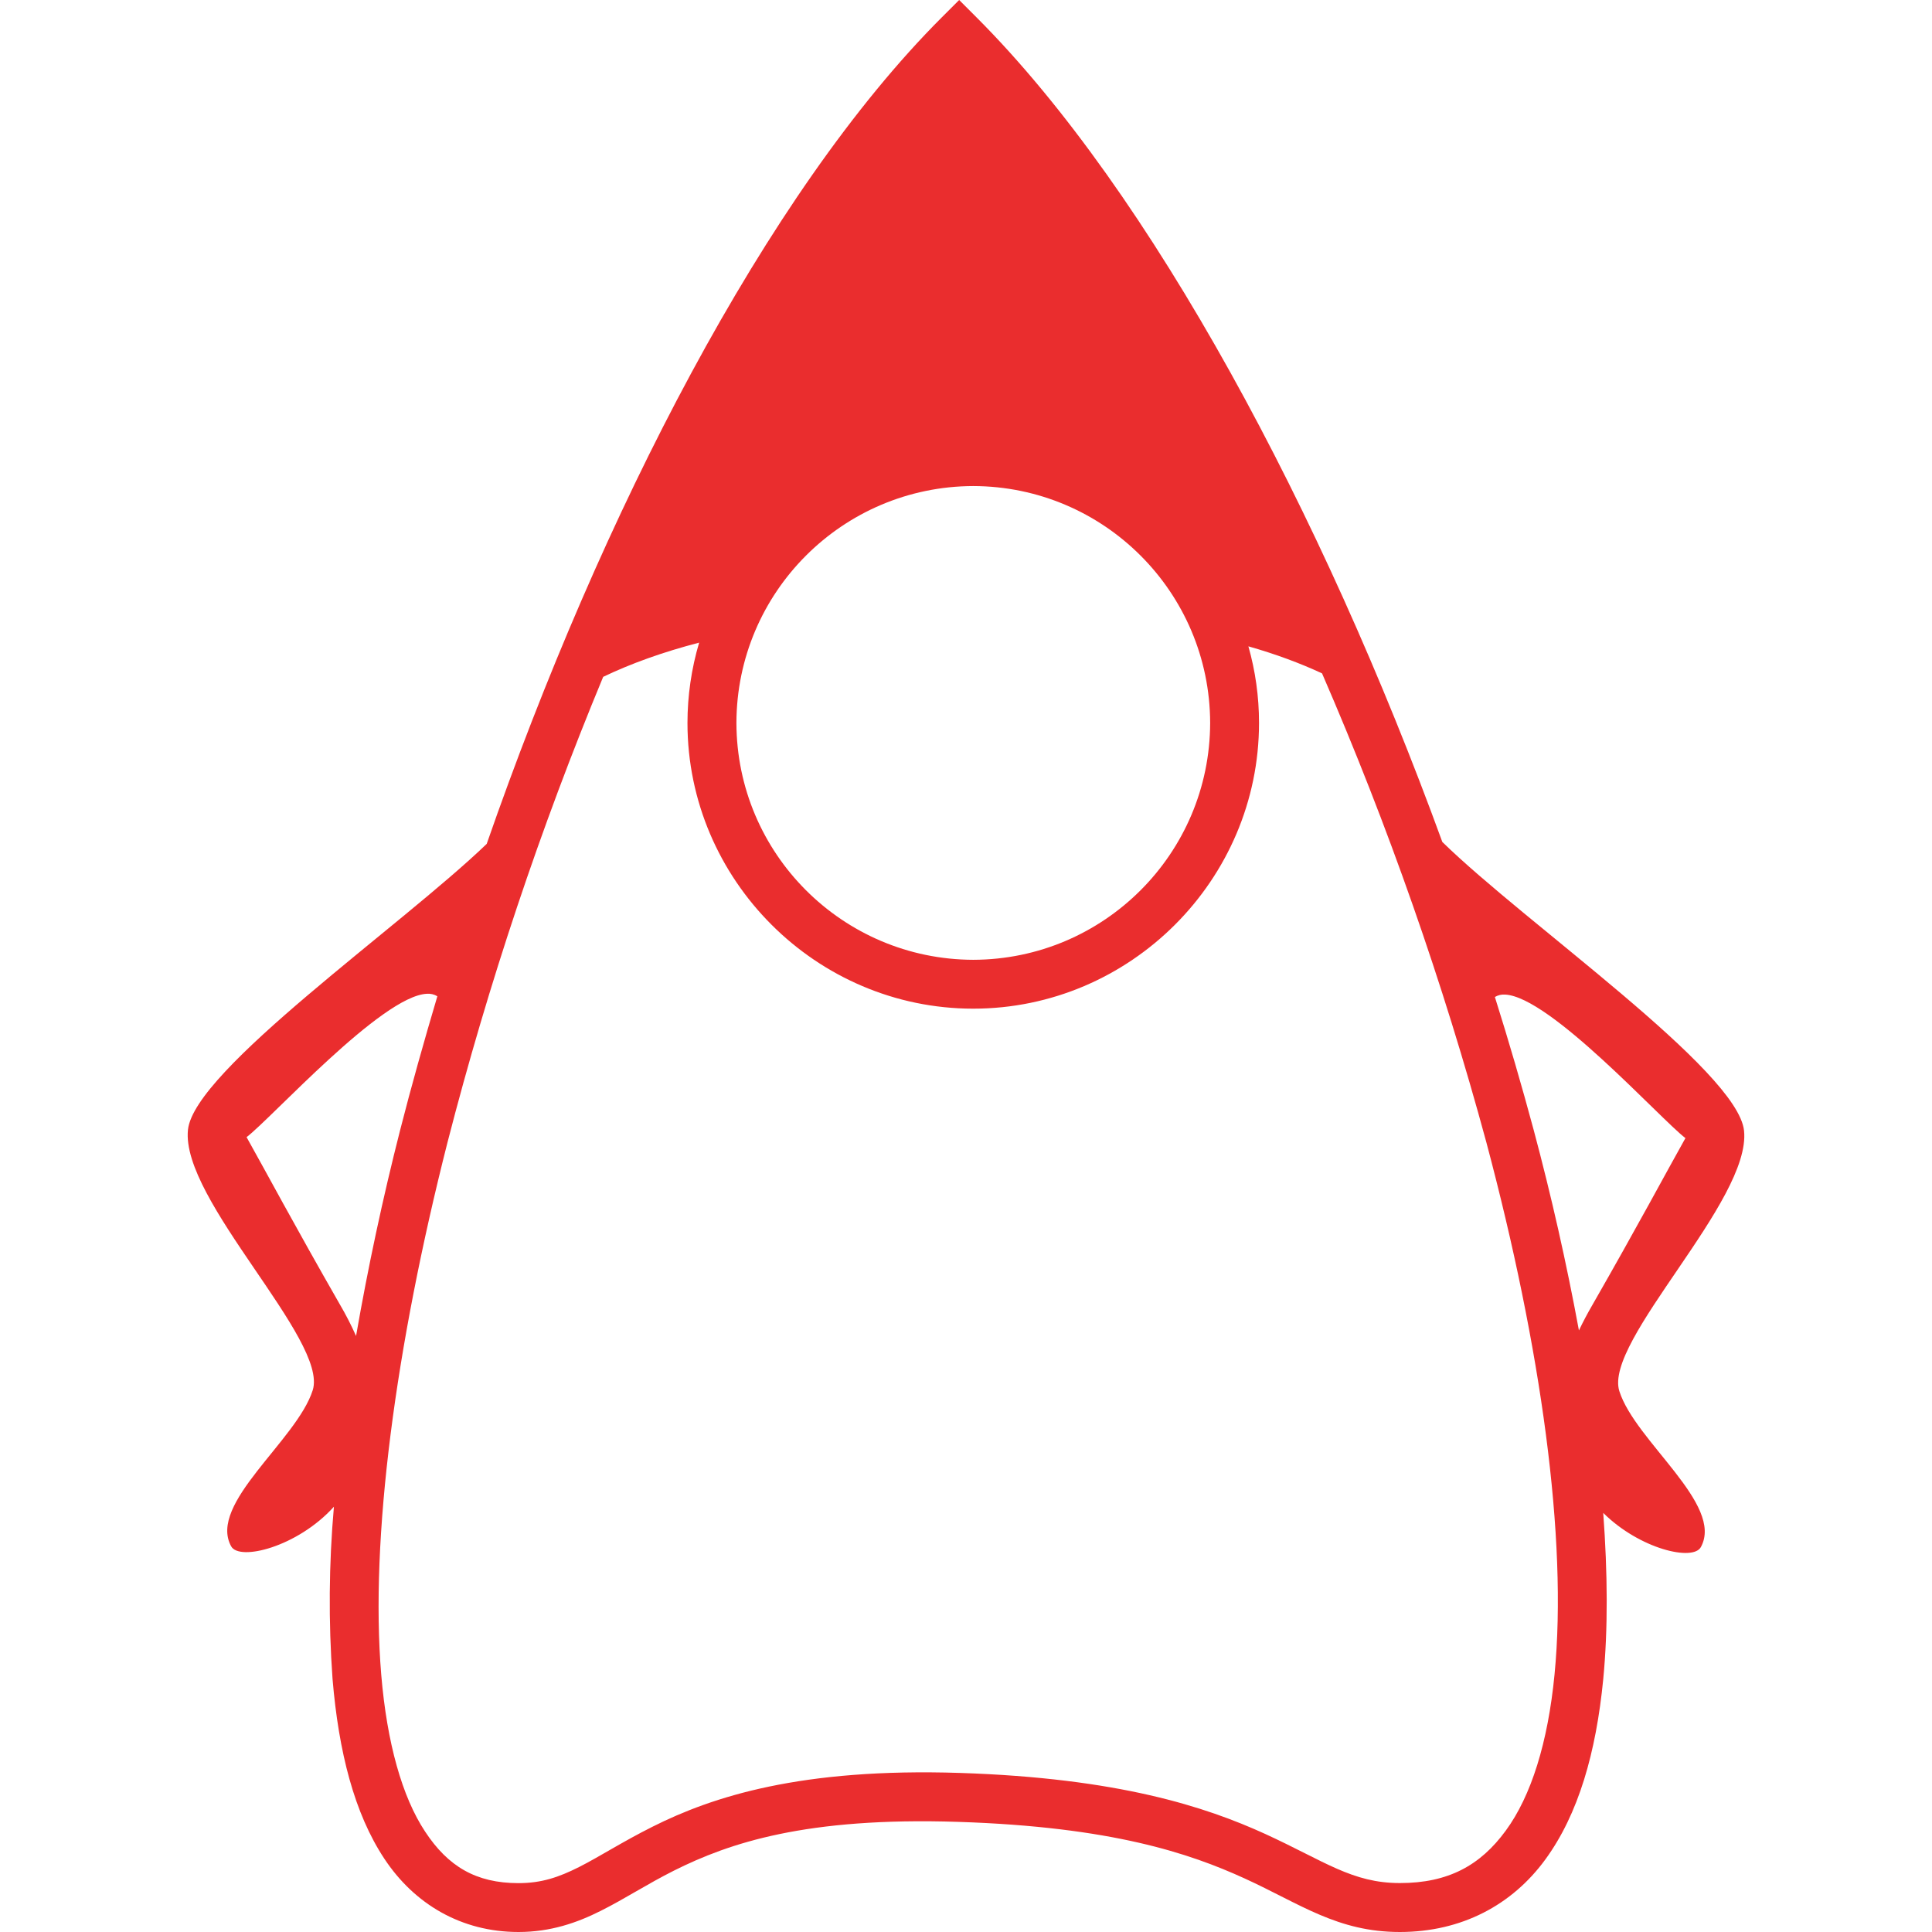
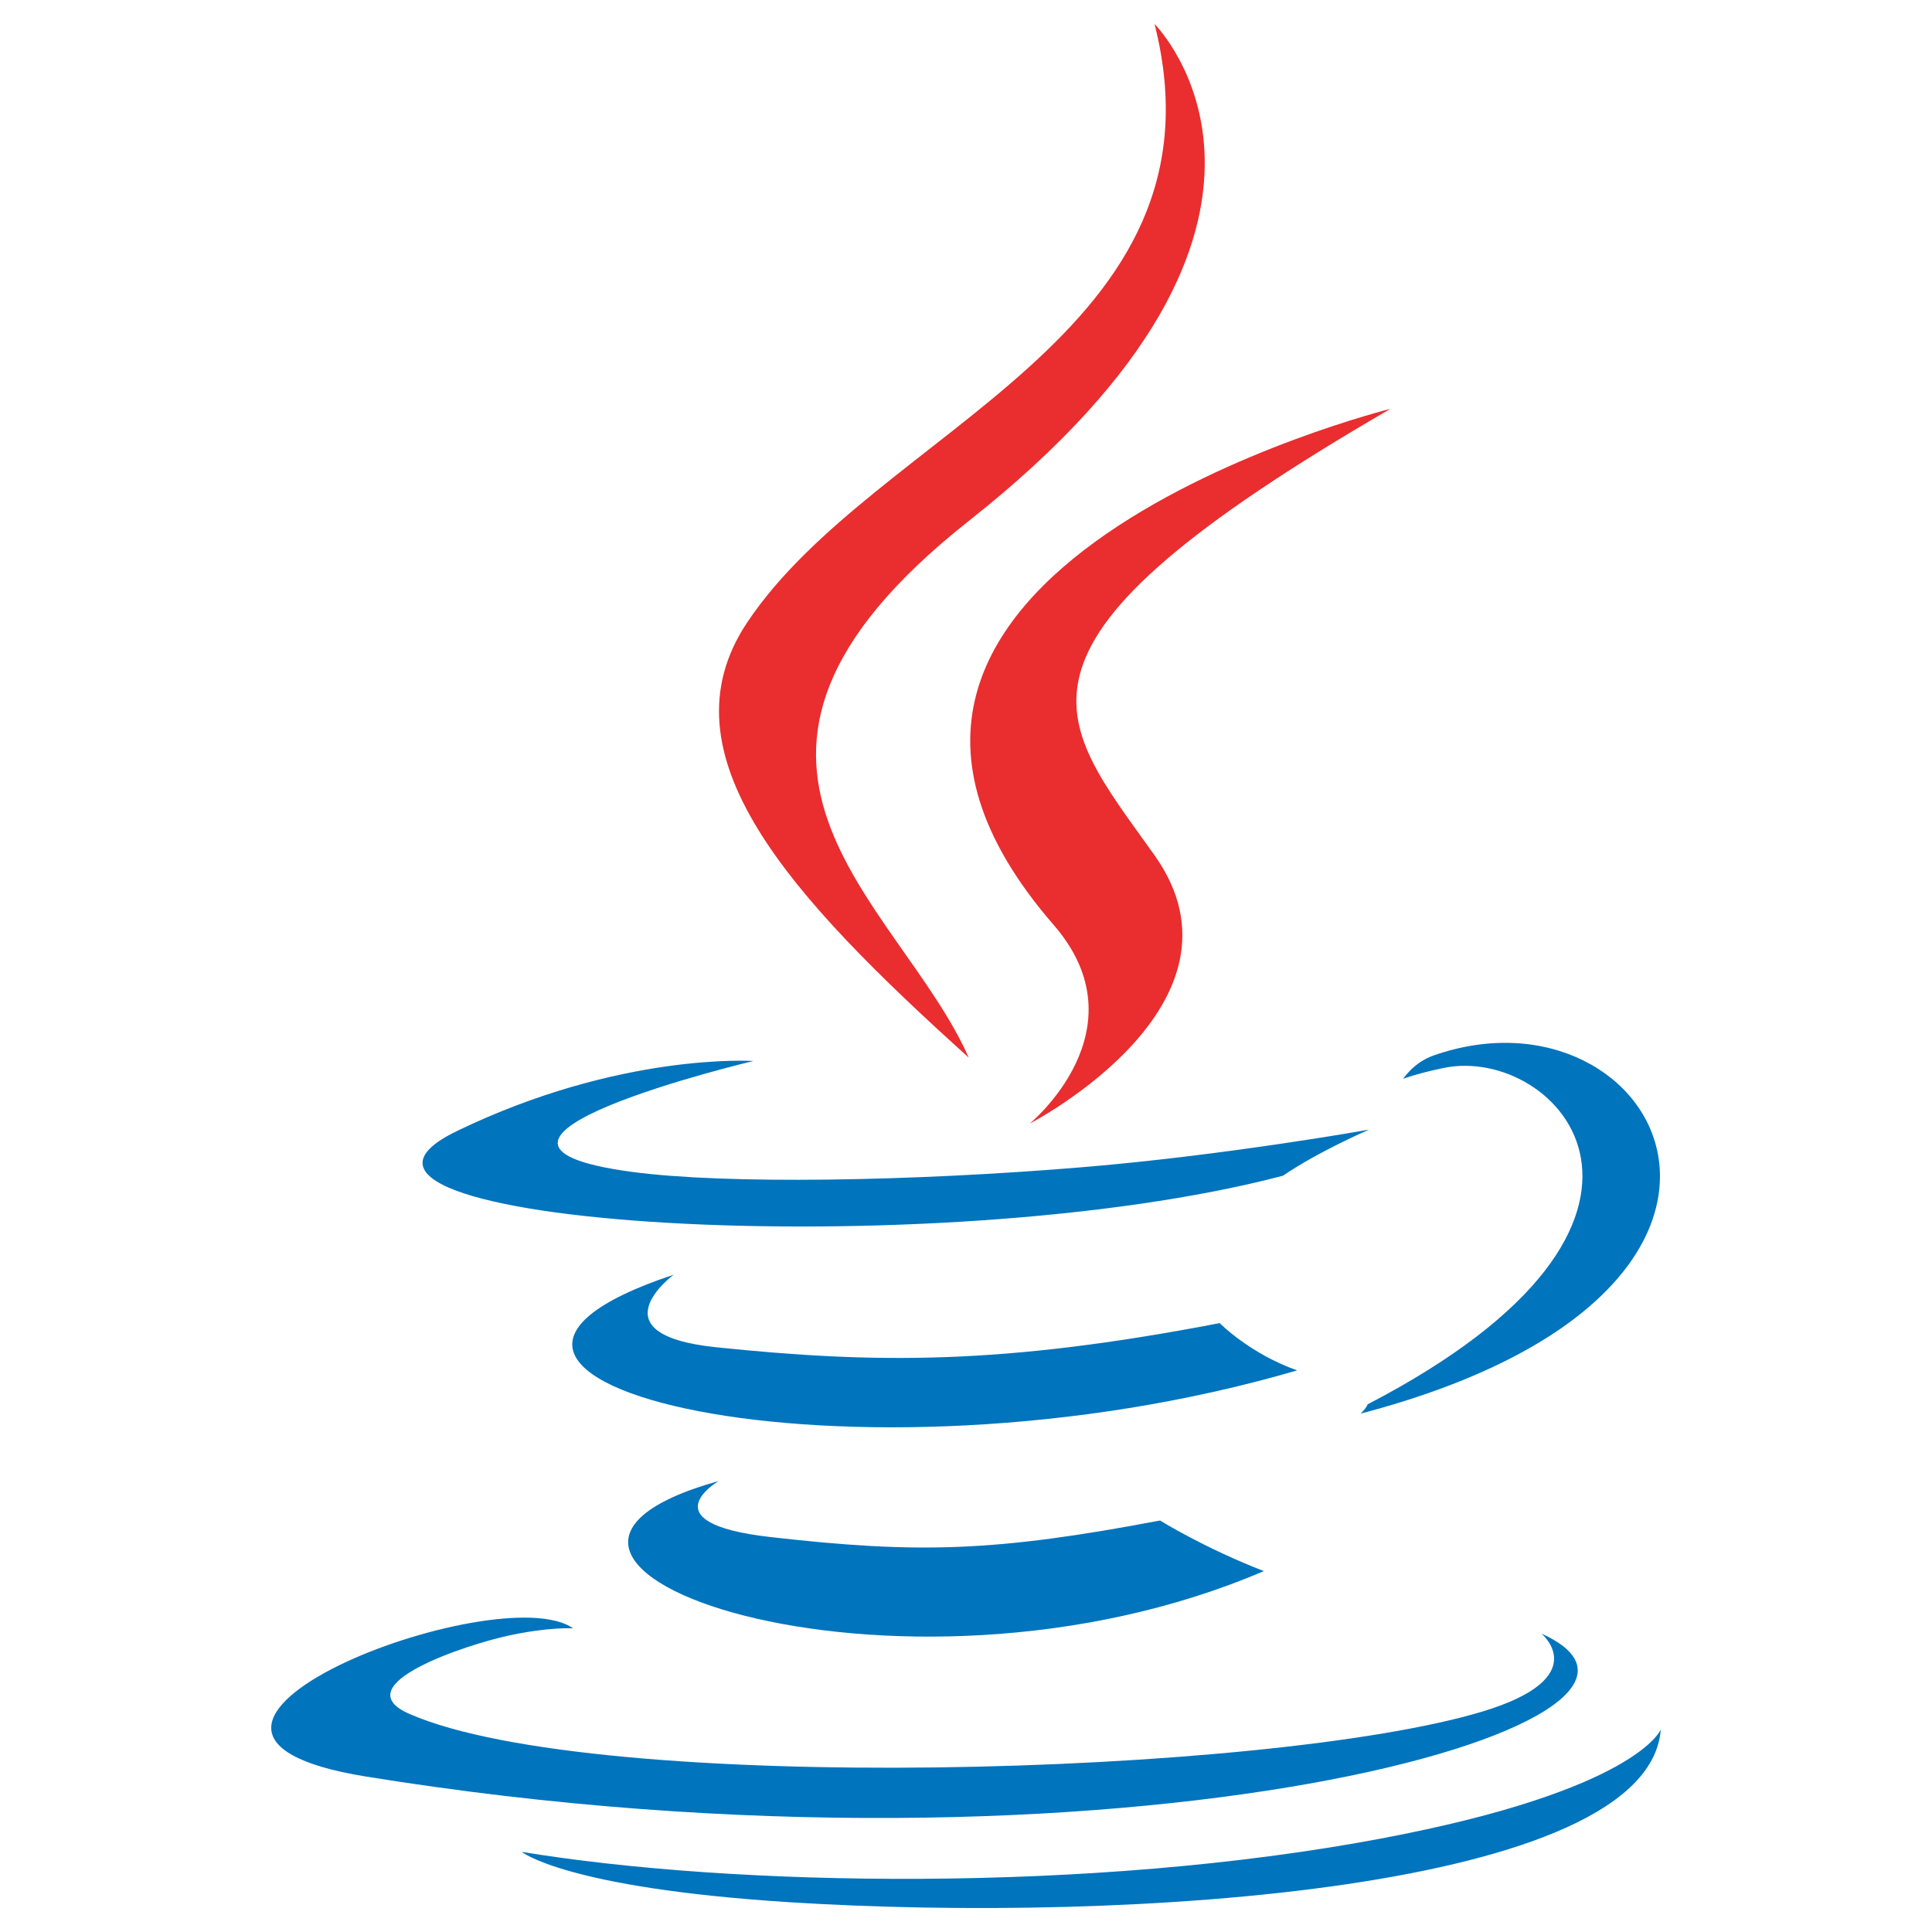
- <svg xmlns="http://www.w3.org/2000/svg" role="img" viewBox="0 0 24 24">
-   <path fill="#EA2D2E" d="M11.915 0 11.7.215C9.515 2.4 7.47 6.39 6.046 10.483c-1.064 1.024-3.633 2.81-3.711 3.551-.093.87 1.746 2.611 1.55 3.235-.198.625-1.304 1.408-1.014 1.939.1.188.823.011 1.277-.491a13.389 13.389 0 0 0-.017 2.14c.076.906.27 1.668.643 2.232.372.563.956.911 1.667.911.397 0 .727-.114 1.024-.264.298-.149.571-.33.91-.5.68-.34 1.634-.666 3.53-.604 1.903.062 2.872.39 3.559.704.687.314 1.15.664 1.925.664.767 0 1.395-.336 1.807-.9.412-.563.631-1.33.72-2.24.06-.623.055-1.32 0-2.066.454.45 1.117.604 1.213.424.29-.53-.816-1.314-1.013-1.937-.198-.624 1.642-2.366 1.549-3.236-.08-.748-2.707-2.568-3.748-3.586C16.428 6.374 14.308 2.394 12.13.215zm.175 6.038a2.95 2.95 0 0 1 2.943 2.942 2.95 2.95 0 0 1-2.943 2.943A2.95 2.95 0 0 1 9.148 8.98a2.95 2.95 0 0 1 2.942-2.942zM8.685 7.983a3.515 3.515 0 0 0-.145.997c0 1.951 1.6 3.55 3.55 3.55 1.95 0 3.55-1.598 3.55-3.55 0-.329-.046-.648-.132-.951.334.095.64.208.915.336a42.699 42.699 0 0 1 2.042 5.829c.678 2.545 1.01 4.92.846 6.607-.082.844-.29 1.51-.606 1.94-.315.431-.713.651-1.315.651-.593 0-.932-.27-1.673-.61-.741-.338-1.825-.694-3.792-.758-1.974-.064-3.073.293-3.821.669-.375.188-.659.373-.911.5s-.466.2-.752.2c-.53 0-.876-.209-1.16-.64-.285-.43-.474-1.101-.545-1.948-.141-1.693.176-4.069.823-6.614a43.155 43.155 0 0 1 1.934-5.783c.348-.167.749-.31 1.192-.425zm-3.382 4.362a.216.216 0 0 1 .13.031c-.166.56-.323 1.116-.463 1.665a33.849 33.849 0 0 0-.547 2.555 3.9 3.9 0 0 0-.2-.39c-.58-1.012-.914-1.642-1.16-2.08.315-.24 1.679-1.755 2.24-1.781zm13.394.01c.562.027 1.926 1.543 2.24 1.783-.246.438-.58 1.068-1.16 2.08a4.428 4.428 0 0 0-.163.309 32.354 32.354 0 0 0-.562-2.49 40.579 40.579 0 0 0-.482-1.652.216.216 0 0 1 .127-.03z" />
+ <svg xmlns="http://www.w3.org/2000/svg" viewBox="0 0 128 128">
+   <path fill="#0074BD" d="M47.617 98.12s-4.767 2.774 3.397 3.71c9.892 1.13 14.947.968 25.845-1.092 0 0 2.871 1.795 6.873 3.351-24.439 10.47-55.308-.607-36.115-5.969zm-2.988-13.665s-5.348 3.959 2.823 4.805c10.567 1.091 18.91 1.18 33.354-1.6 0 0 1.993 2.025 5.132 3.131-29.542 8.64-62.446.68-41.309-6.336z" />
+   <path fill="#EA2D2E" d="M69.802 61.271c6.025 6.935-1.58 13.17-1.58 13.17s15.289-7.891 8.269-17.777c-6.559-9.215-11.587-13.792 15.635-29.58 0 .001-42.731 10.67-22.324 34.187z" />
+   <path fill="#0074BD" d="M102.123 108.229s3.529 2.91-3.888 5.159c-14.102 4.272-58.706 5.56-71.094.171-4.451-1.938 3.899-4.625 6.526-5.192 2.739-.593 4.303-.485 4.303-.485-4.953-3.487-32.013 6.85-13.743 9.815 49.821 8.076 90.817-3.637 77.896-9.468zM49.912 70.294s-22.686 5.389-8.033 7.348c6.188.828 18.518.638 30.011-.326 9.39-.789 18.813-2.474 18.813-2.474s-3.308 1.419-5.704 3.053c-23.042 6.061-67.544 3.238-54.731-2.958 10.832-5.239 19.644-4.643 19.644-4.643zm40.697 22.747c23.421-12.167 12.591-23.86 5.032-22.285-1.848.385-2.677.72-2.677.72s.688-1.079 2-1.543c14.953-5.255 26.451 15.503-4.823 23.725 0-.002.359-.327.468-.617z" />
+   <path fill="#EA2D2E" d="M76.491 1.587S89.459 14.563 64.188 34.51c-20.266 16.006-4.621 25.13-.007 35.559-11.831-10.673-20.509-20.07-14.688-28.815C58.041 28.42 81.722 22.195 76.491 1.587z" />
+   <path fill="#0074BD" d="M52.214 126.021c22.476 1.437 57-.8 57.817-11.436 0 0-1.571 4.032-18.577 7.231-19.186 3.612-42.854 3.191-56.887.874 0 .001 2.875 2.381 17.647 3.331z" />
</svg>
